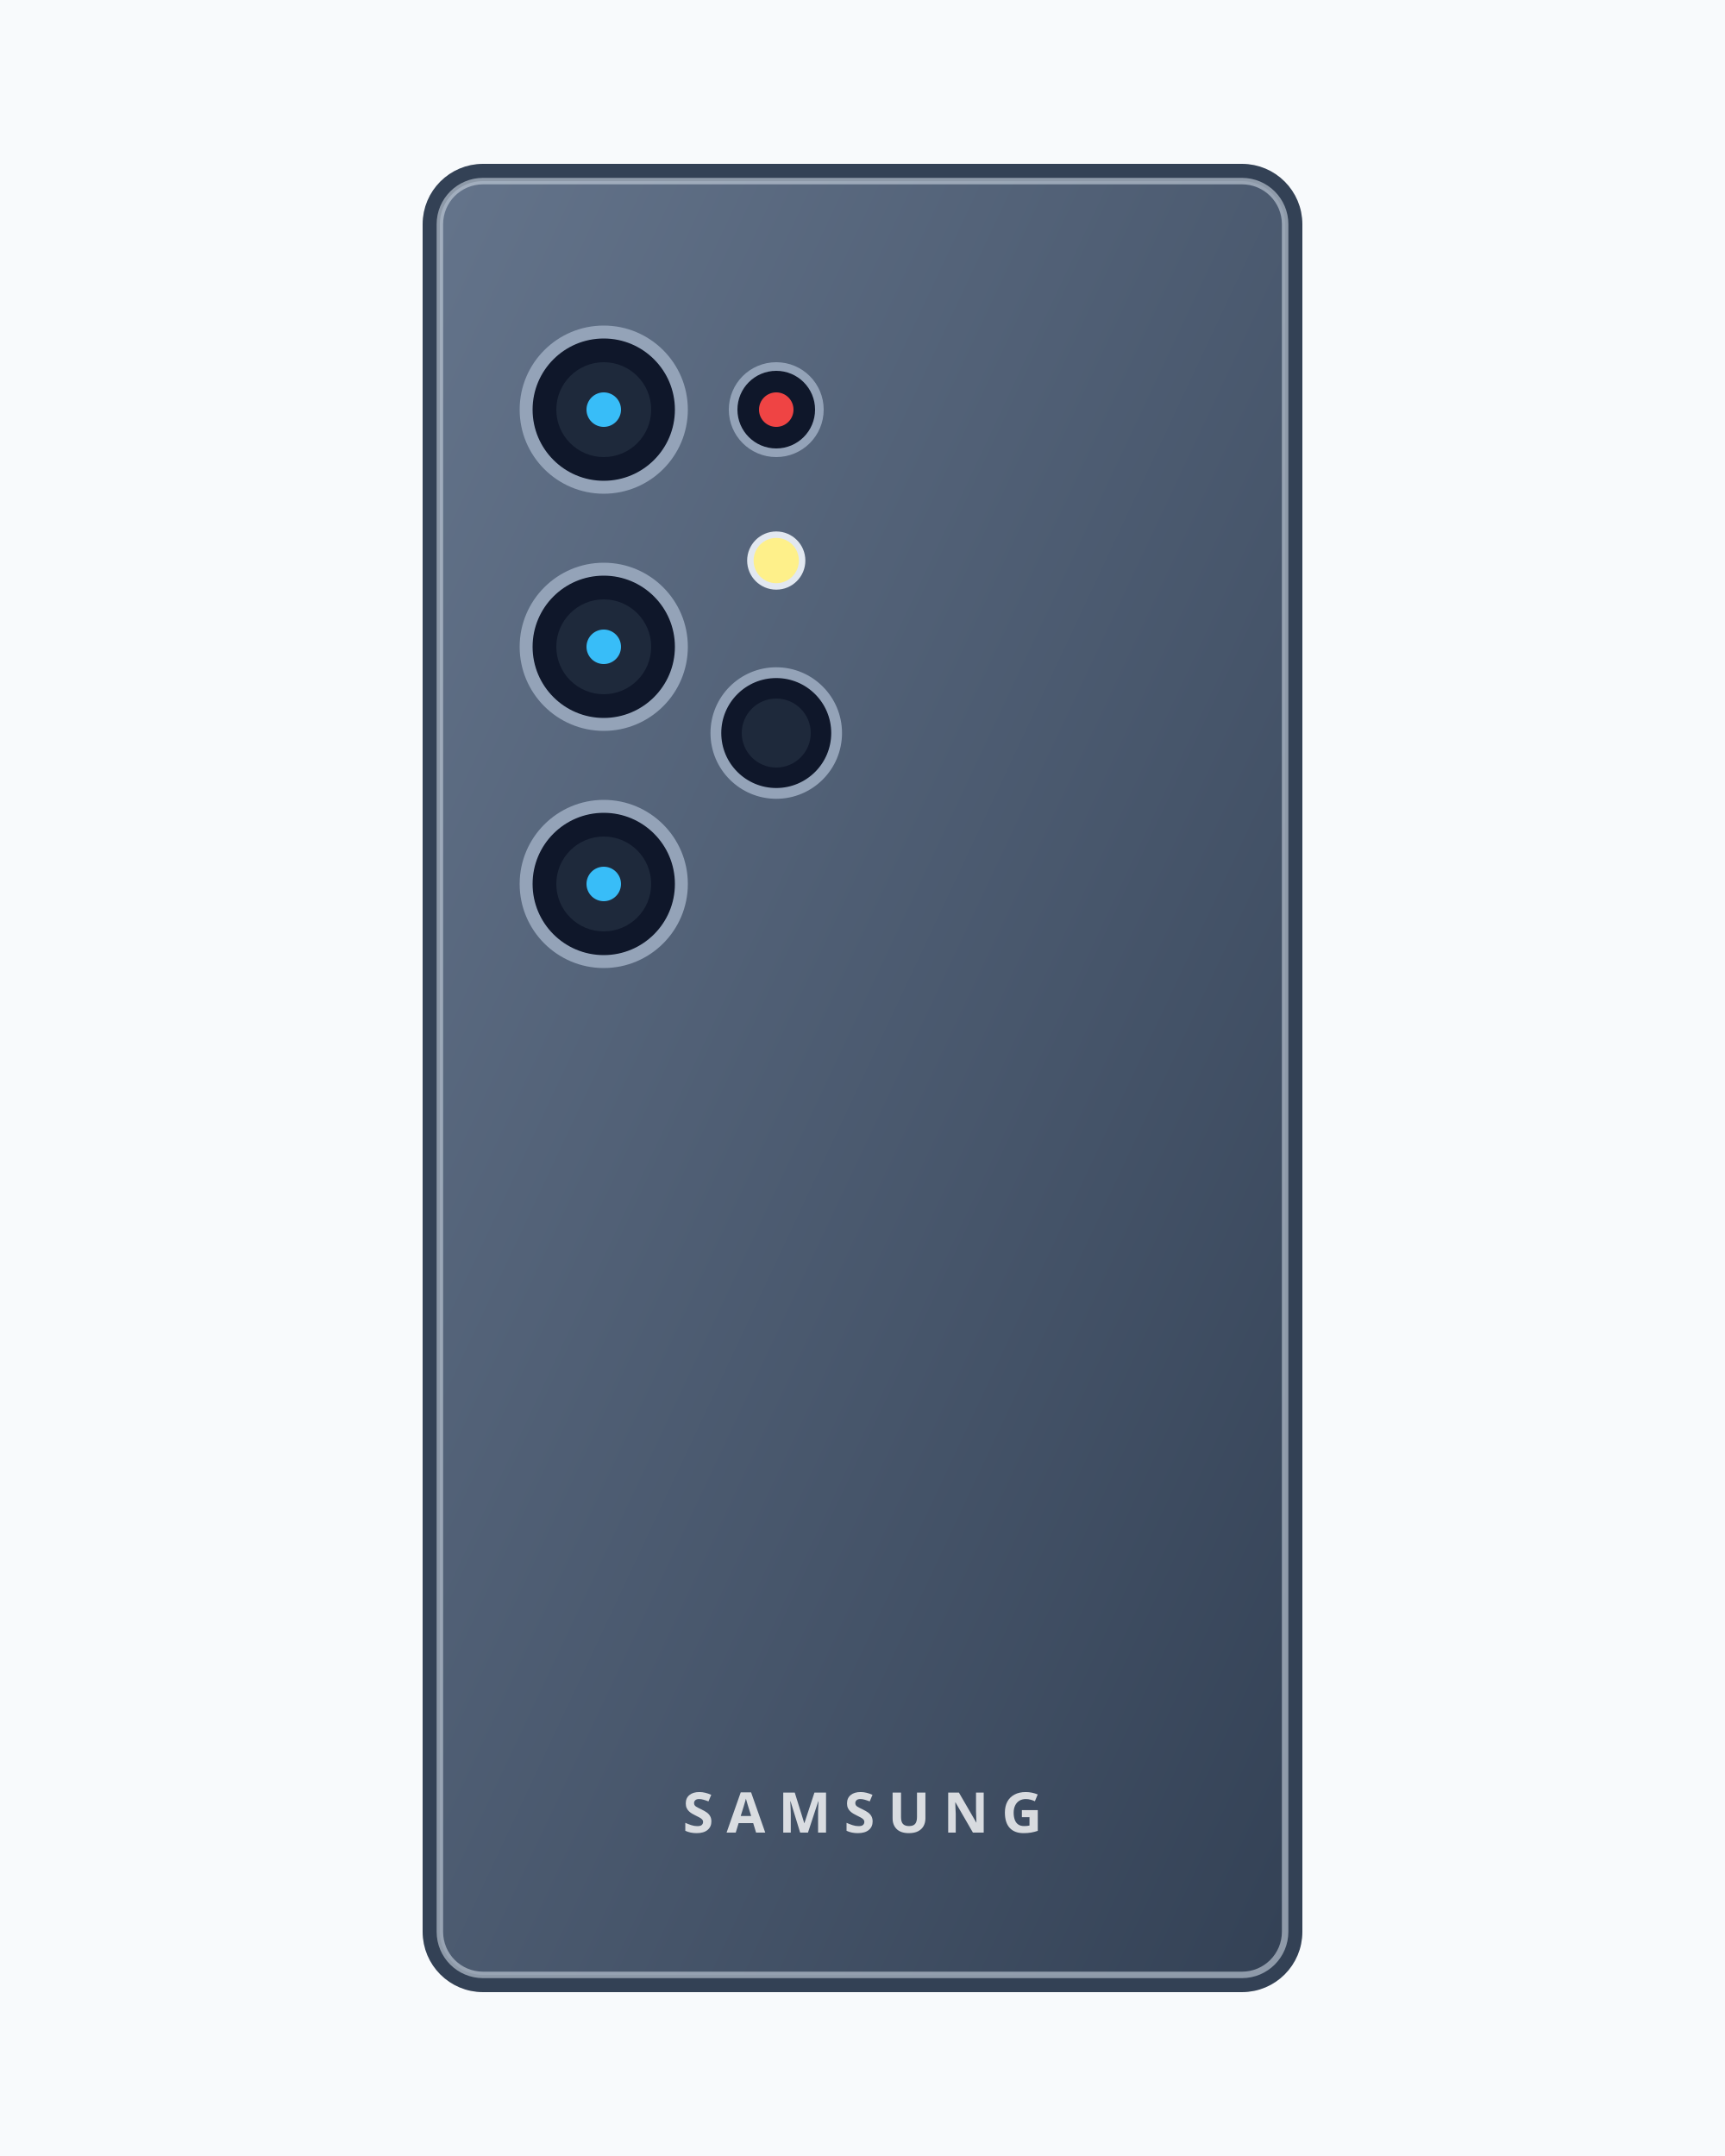
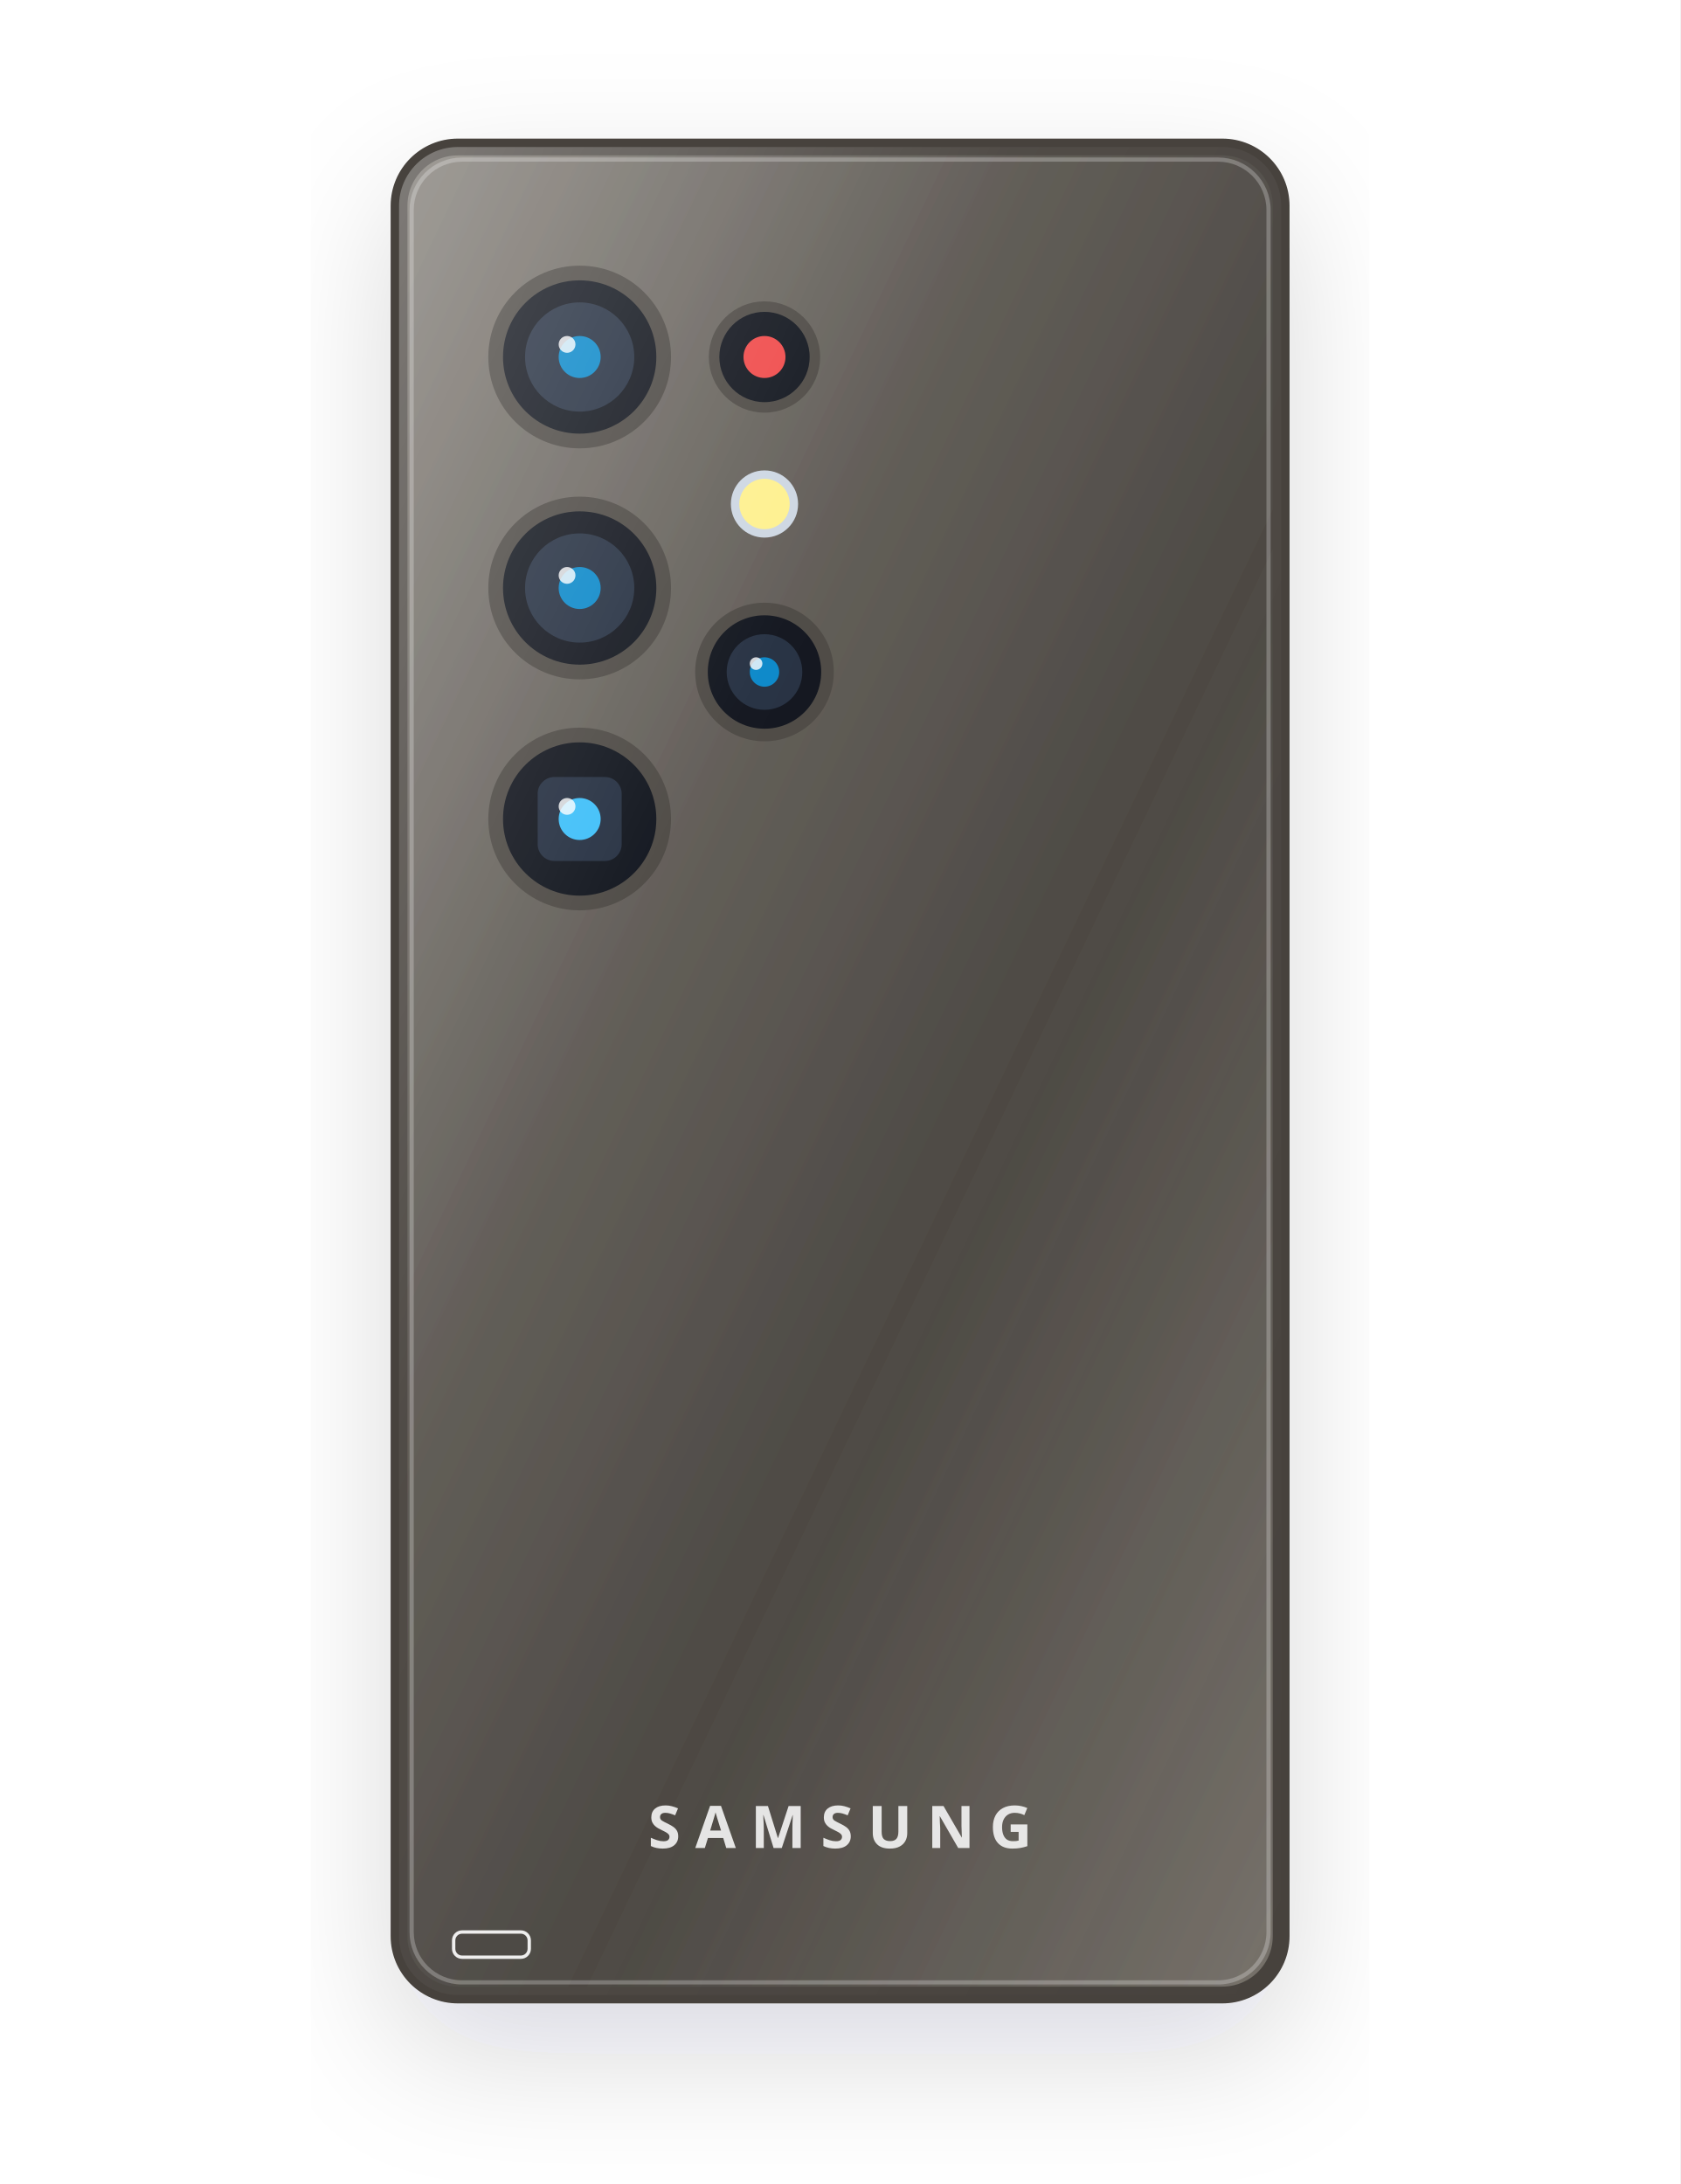
- <svg xmlns="http://www.w3.org/2000/svg" viewBox="0 0 400 500" width="100%" height="100%">
+ <svg xmlns="http://www.w3.org/2000/svg" viewBox="0 0 400 520" width="100%" height="100%">
  <defs>
-     <linearGradient id="bodyGrad" x1="0%" y1="0%" x2="100%" y2="100%">
-       <stop offset="0%" stop-color="#64748b" />
-       <stop offset="100%" stop-color="#334155" />
+     <linearGradient id="bodyGrad_s24_ultra" x1="0%" y1="0%" x2="100%" y2="100%">
+       <stop offset="0%" stop-color="#77726b" />
+       <stop offset="60%" stop-color="#47433e" />
+       <stop offset="100%" stop-color="#77726b" />
    </linearGradient>
+     <linearGradient id="glassSheen_s24_ultra" x1="0%" y1="0%" x2="100%" y2="100%">
+       <stop offset="0%" stop-color="#ffffff" stop-opacity="0.3" />
+       <stop offset="35%" stop-color="#ffffff" stop-opacity="0.05" />
+       <stop offset="100%" stop-color="#ffffff" stop-opacity="0" />
+     </linearGradient>
+     <filter id="dropShadow_s24_ultra" x="-10%" y="-10%" width="120%" height="120%">
+       <feDropShadow dx="0" dy="12" stdDeviation="16" flood-color="#0f172a" flood-opacity="0.15" />
+     </filter>
  </defs>
-   <rect width="100%" height="100%" fill="#f8fafc" />
-   <rect x="105" y="45" width="190" height="410" rx="14" fill="#000000" opacity="0.08" />
-   <rect x="100" y="40" width="200" height="420" rx="12" fill="url(#bodyGrad)" stroke="#334155" stroke-width="4" />
-   <rect x="102" y="42" width="196" height="416" rx="10" fill="none" stroke="#cbd5e1" stroke-width="1.5" opacity="0.6" />
-   <circle cx="140" cy="95" r="18" fill="#0f172a" stroke="#94a3b8" stroke-width="3" />
-   <circle cx="140" cy="95" r="11" fill="#1e293b" />
-   <circle cx="140" cy="95" r="4" fill="#38bdf8" />
-   <circle cx="140" cy="150" r="18" fill="#0f172a" stroke="#94a3b8" stroke-width="3" />
-   <circle cx="140" cy="150" r="11" fill="#1e293b" />
-   <circle cx="140" cy="150" r="4" fill="#38bdf8" />
-   <circle cx="140" cy="205" r="18" fill="#0f172a" stroke="#94a3b8" stroke-width="3" />
-   <circle cx="140" cy="205" r="11" fill="#1e293b" />
-   <circle cx="140" cy="205" r="4" fill="#38bdf8" />
-   <circle cx="180" cy="95" r="10" fill="#0f172a" stroke="#94a3b8" stroke-width="2" />
-   <circle cx="180" cy="95" r="4" fill="#ef4444" />
-   <circle cx="180" cy="130" r="6" fill="#fef08a" stroke="#e2e8f0" stroke-width="1.5" />
-   <circle cx="180" cy="170" r="14" fill="#0f172a" stroke="#94a3b8" stroke-width="2.5" />
-   <circle cx="180" cy="170" r="8" fill="#1e293b" />
-   <text x="200" y="425" font-family="sans-serif" font-size="13" font-weight="900" fill="#ffffff" opacity="0.8" text-anchor="middle" letter-spacing="3">SAMSUNG</text>
+   <rect width="100%" height="100%" fill="#ffffff" />
+   <rect x="95" y="35" width="210" height="440" rx="14" fill="url(#bodyGrad_s24_ultra)" stroke="#47433e" stroke-width="4" filter="url(#dropShadow_s24_ultra)" />
+   <rect x="98" y="38" width="204" height="434" rx="12" fill="none" stroke="#ffffff" stroke-width="1" opacity="0.25" />
+   <g transform="translate(110, 55)">
+     <circle cx="28" cy="30" r="20" fill="#090d16" stroke="#47433e" stroke-width="3.5" />
+     <circle cx="28" cy="30" r="13" fill="#1e293b" />
+     <circle cx="28" cy="30" r="5" fill="#0284c7" />
+     <circle cx="25" cy="27" r="2" fill="#ffffff" opacity="0.8" />
+     <circle cx="28" cy="85" r="20" fill="#090d16" stroke="#47433e" stroke-width="3.5" />
+     <circle cx="28" cy="85" r="13" fill="#1e293b" />
+     <circle cx="28" cy="85" r="5" fill="#0284c7" />
+     <circle cx="25" cy="82" r="2" fill="#ffffff" opacity="0.8" />
+     <circle cx="28" cy="140" r="20" fill="#090d16" stroke="#47433e" stroke-width="3.5" />
+     <rect x="18" y="130" width="20" height="20" rx="4" fill="#1e293b" />
+     <circle cx="28" cy="140" r="5" fill="#38bdf8" />
+     <circle cx="25" cy="137" r="2" fill="#ffffff" opacity="0.8" />
+     <circle cx="72" cy="30" r="12" fill="#090d16" stroke="#47433e" stroke-width="2.5" />
+     <circle cx="72" cy="30" r="5" fill="#ef4444" />
+     <circle cx="72" cy="65" r="7" fill="#fef08a" stroke="#cbd5e1" stroke-width="2" />
+     <circle cx="72" cy="105" r="15" fill="#090d16" stroke="#47433e" stroke-width="3" />
+     <circle cx="72" cy="105" r="9" fill="#1e293b" />
+     <circle cx="72" cy="105" r="3.5" fill="#0284c7" />
+     <circle cx="70" cy="103" r="1.5" fill="#ffffff" opacity="0.8" />
+   </g>
+   <rect x="108" y="460" width="18" height="6" rx="2" fill="#47433e" stroke="#ffffff" stroke-width="0.8" opacity="0.9" />
+   <text x="200" y="440" font-family="sans-serif" font-size="14" font-weight="900" fill="#ffffff" opacity="0.85" text-anchor="middle" letter-spacing="3.5">SAMSUNG</text>
+   <rect x="95" y="35" width="210" height="440" rx="14" fill="url(#glassSheen_s24_ultra)" pointer-events="none" />
</svg>
